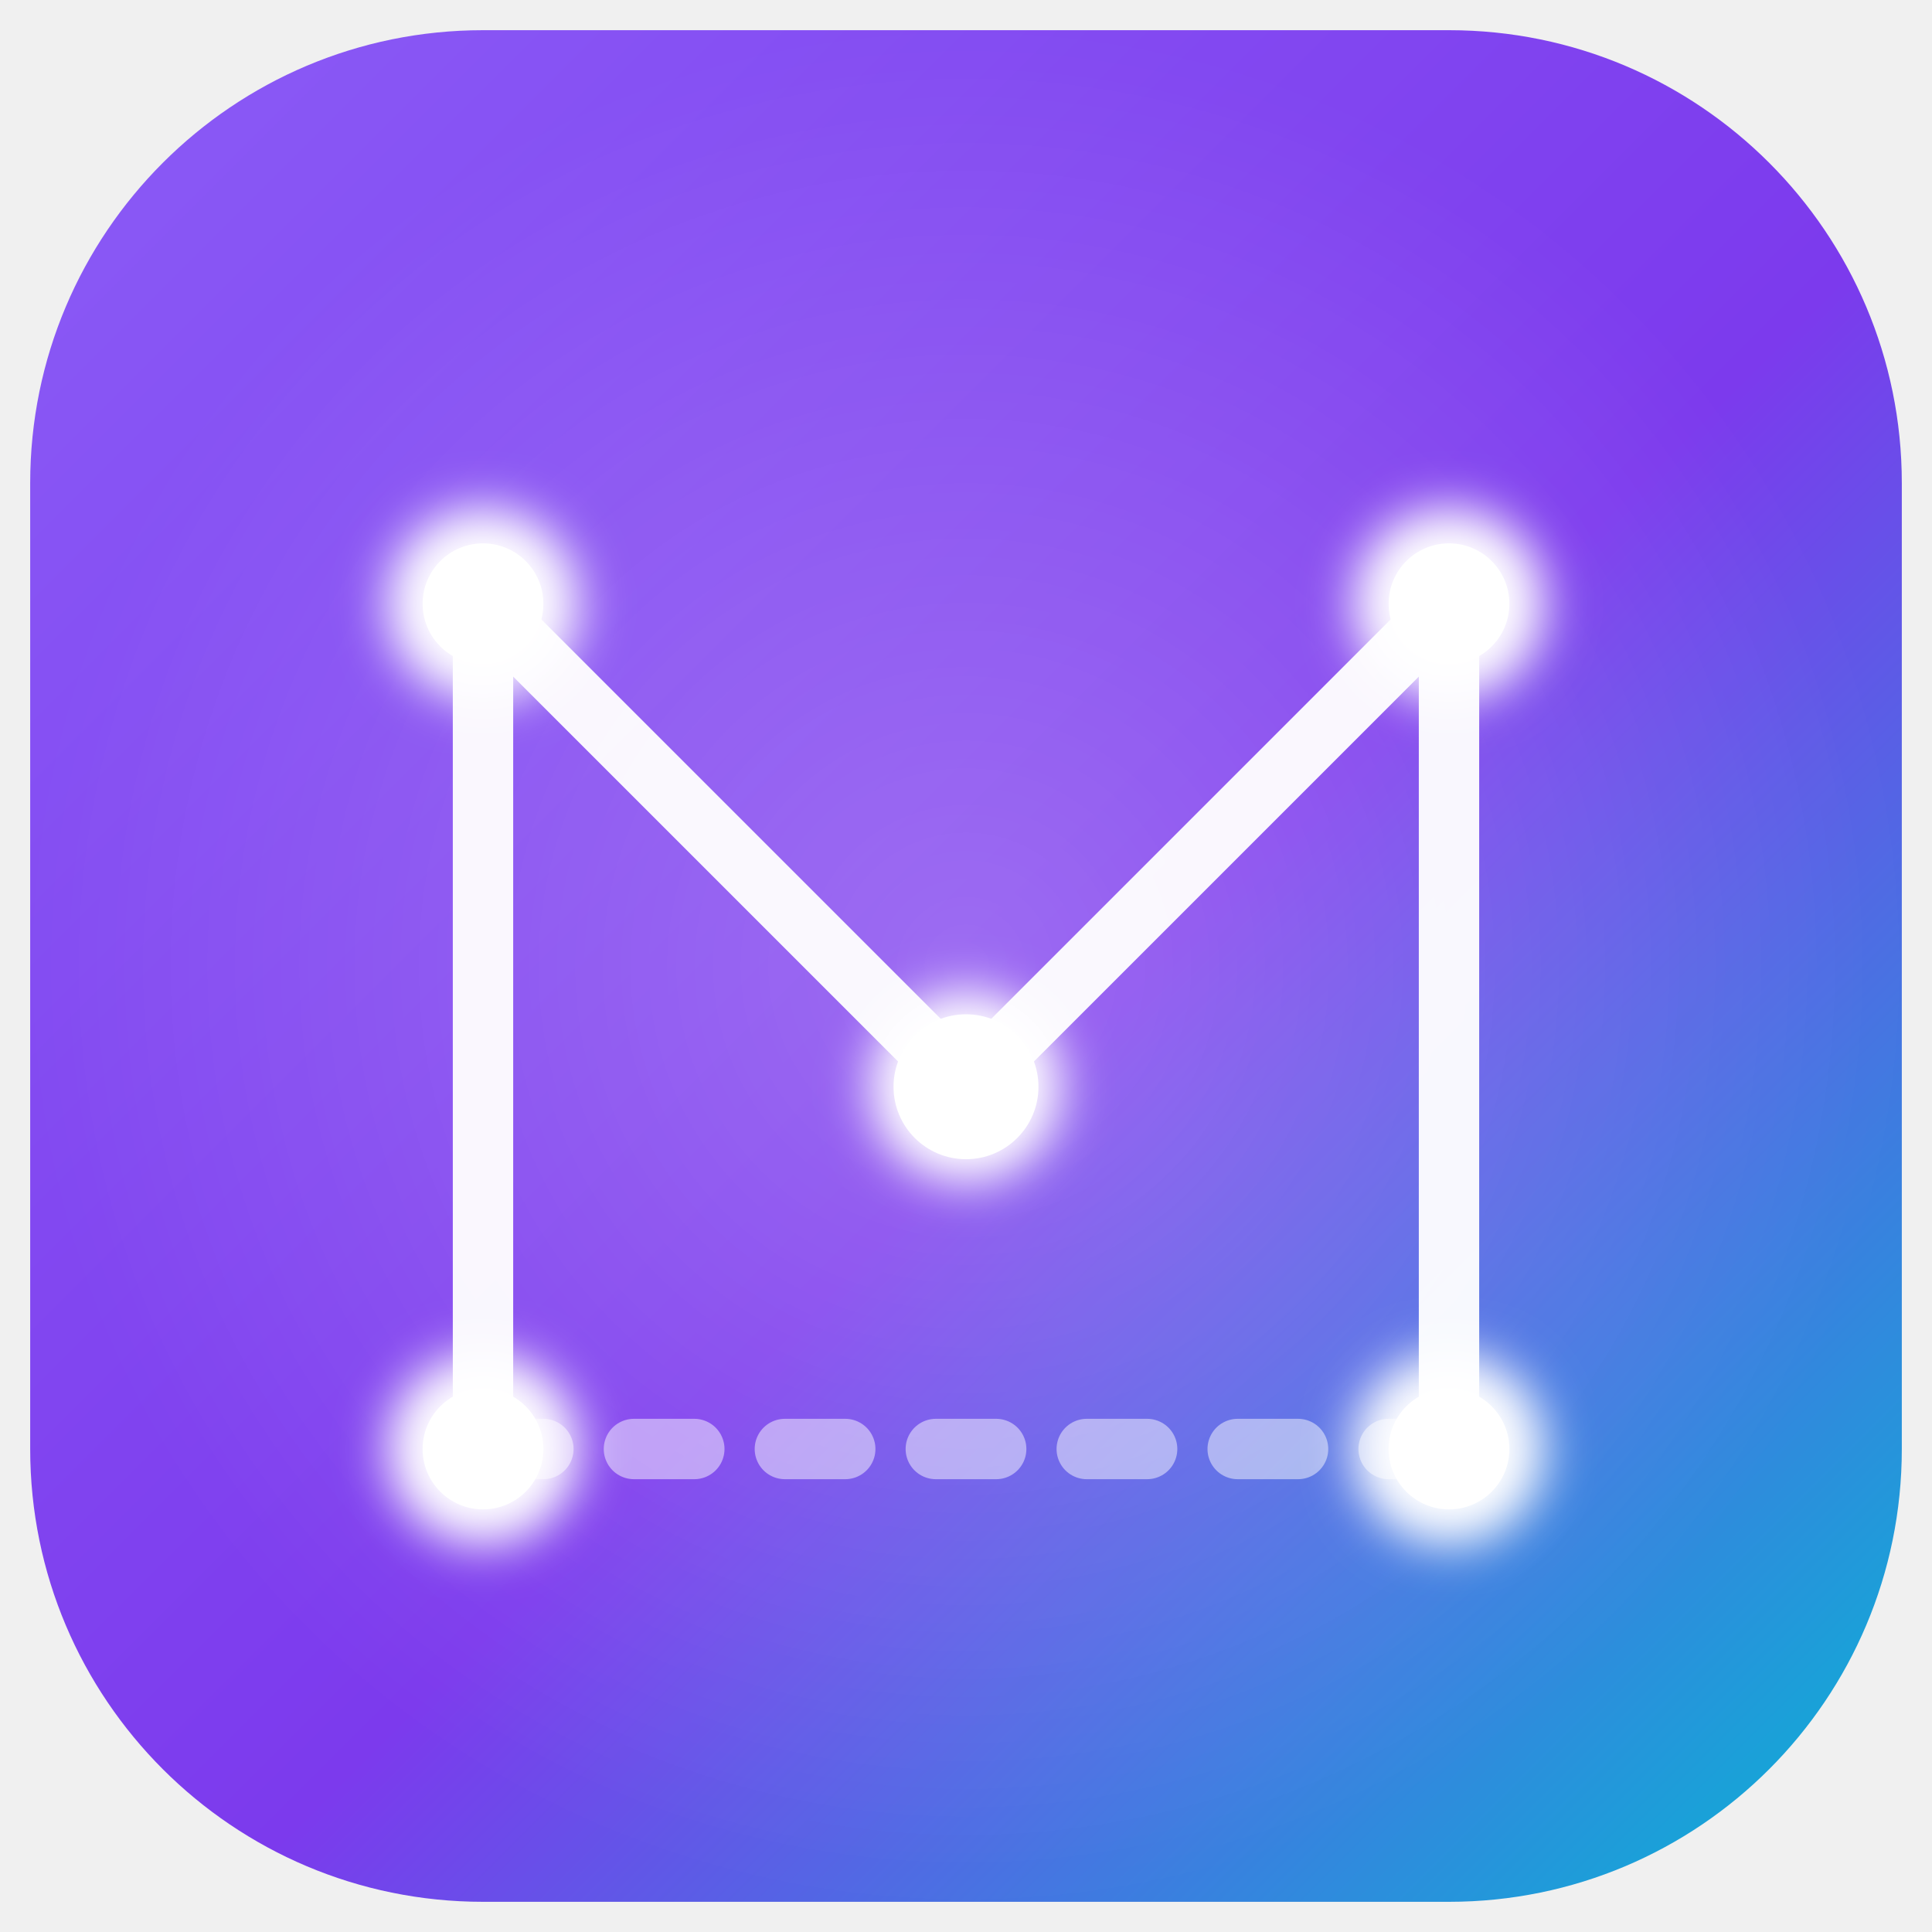
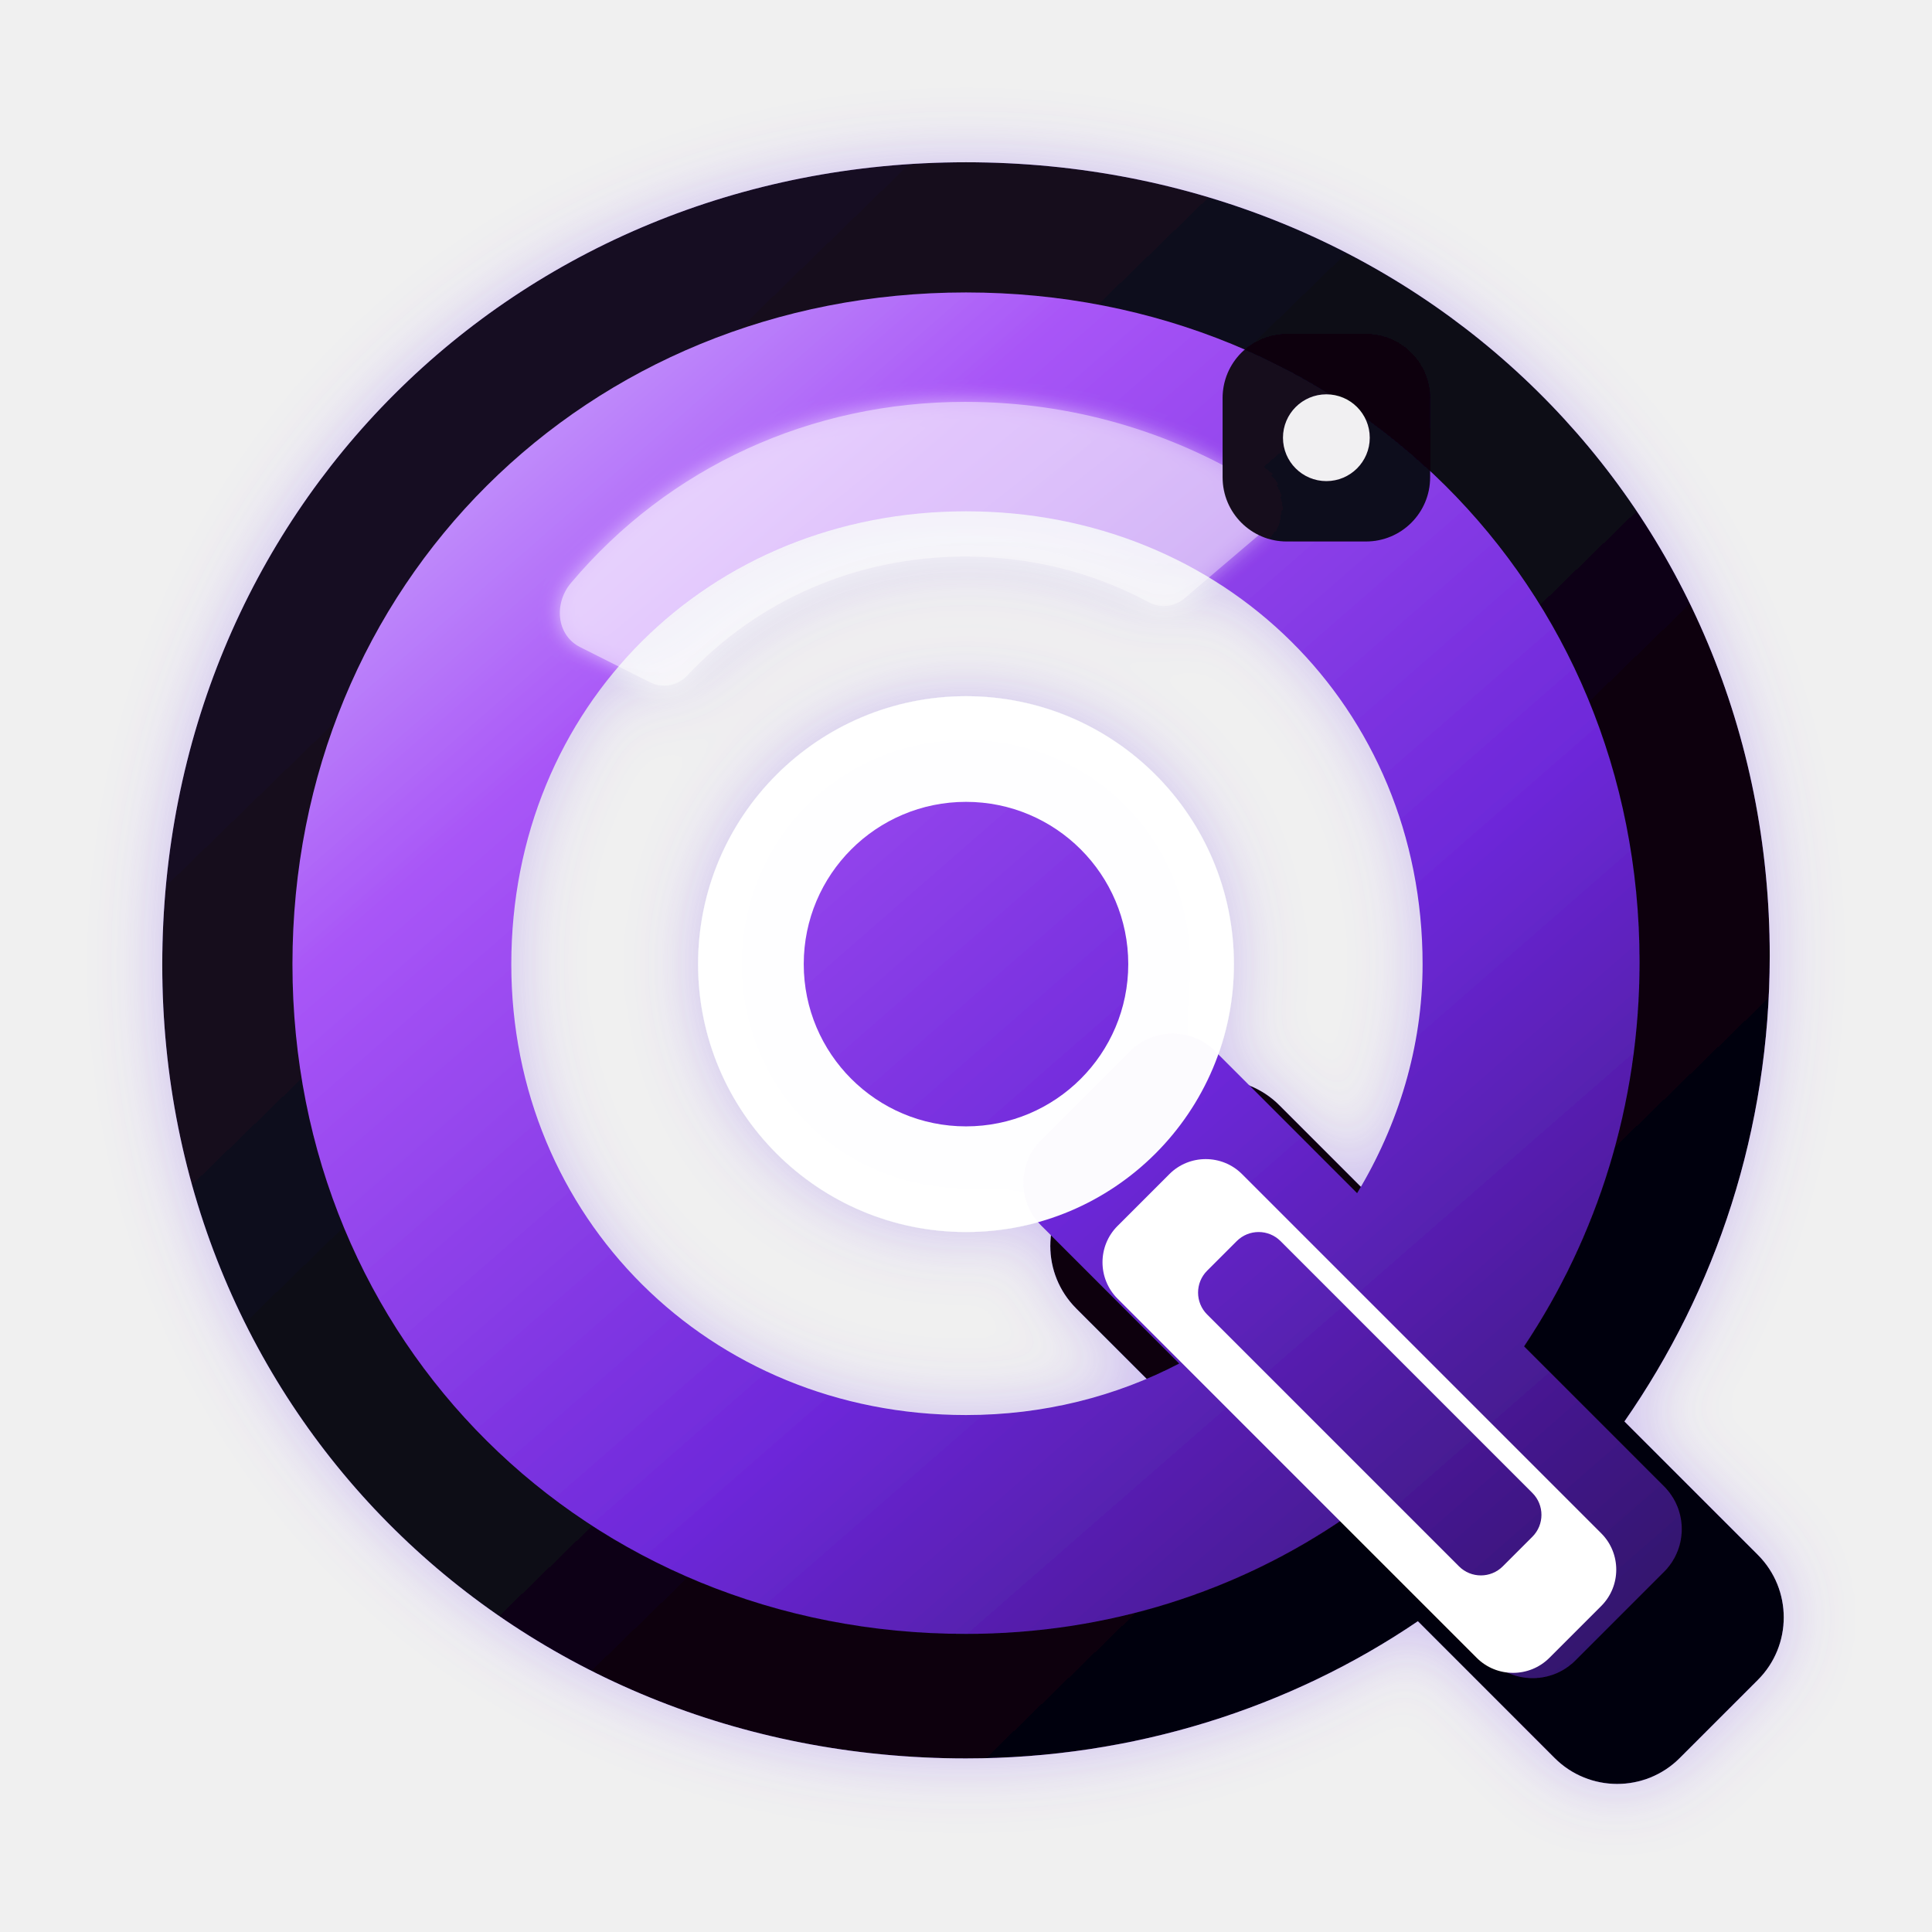
- <svg xmlns="http://www.w3.org/2000/svg" viewBox="0 0 64 64">
+ <svg xmlns="http://www.w3.org/2000/svg" width="1024" height="1024" viewBox="0 0 1024 1024" role="img" aria-label="Sleek purple, white and black transparent website logo">
  <defs>
-     <linearGradient id="bg" x1="0" y1="0" x2="1" y2="1">
-       <stop offset="0%" stop-color="#8b5cf6" />
-       <stop offset="55%" stop-color="#7c3aed" />
-       <stop offset="100%" stop-color="#06b6d4" />
+     <linearGradient id="purpleCore" x1="180" y1="120" x2="860" y2="900" gradientUnits="userSpaceOnUse">
+       <stop offset="0" stop-color="#D9C7FF" />
+       <stop offset="0.28" stop-color="#A855F7" />
+       <stop offset="0.62" stop-color="#6D28D9" />
+       <stop offset="1" stop-color="#2E1065" />
    </linearGradient>
-     <radialGradient id="glow" cx="0.5" cy="0.5" r="0.5">
-       <stop offset="0%" stop-color="white" stop-opacity="0.4" />
-       <stop offset="100%" stop-color="white" stop-opacity="0" />
-     </radialGradient>
-     <filter id="softglow" x="-20%" y="-20%" width="140%" height="140%">
-       <feGaussianBlur stdDeviation="0.8" />
+     <linearGradient id="whiteSheen" x1="250" y1="170" x2="720" y2="760" gradientUnits="userSpaceOnUse">
+       <stop offset="0" stop-color="#FFFFFF" stop-opacity="0.98" />
+       <stop offset="0.55" stop-color="#FFFFFF" stop-opacity="0.55" />
+       <stop offset="1" stop-color="#FFFFFF" stop-opacity="0.08" />
+     </linearGradient>
+     <linearGradient id="blackEdge" x1="150" y1="160" x2="830" y2="860" gradientUnits="userSpaceOnUse">
+       <stop offset="0" stop-color="#181025" />
+       <stop offset="1" stop-color="#030007" />
+     </linearGradient>
+     <filter id="softShadow" x="-20%" y="-20%" width="140%" height="140%">
+       <feDropShadow dx="0" dy="24" stdDeviation="30" flood-color="#000000" flood-opacity="0.38" />
+       <feDropShadow dx="0" dy="0" stdDeviation="18" flood-color="#8B5CF6" flood-opacity="0.34" />
+     </filter>
+     <filter id="innerGlow" x="-10%" y="-10%" width="120%" height="120%">
+       <feGaussianBlur stdDeviation="5" result="blur" />
+       <feComposite in="SourceGraphic" in2="blur" operator="over" />
    </filter>
  </defs>
-   <rect x="1" y="1" width="62" height="62" rx="15" fill="url(#bg)" />
-   <rect x="1" y="1" width="62" height="62" rx="15" fill="url(#glow)" opacity="0.6" />
-   <g stroke="white" stroke-width="2" stroke-linecap="round" stroke-linejoin="round" fill="none" opacity="0.95">
-     <line x1="16" y1="48" x2="16" y2="20" />
-     <line x1="16" y1="20" x2="32" y2="36" />
-     <line x1="32" y1="36" x2="48" y2="20" />
-     <line x1="48" y1="20" x2="48" y2="48" />
-     <line x1="16" y1="48" x2="48" y2="48" stroke-dasharray="2 3" opacity="0.5" />
-   </g>
-   <g fill="white" filter="url(#softglow)">
-     <circle cx="16" cy="48" r="3.2" />
-     <circle cx="16" cy="20" r="3.2" />
-     <circle cx="32" cy="36" r="3.2" />
-     <circle cx="48" cy="20" r="3.2" />
-     <circle cx="48" cy="48" r="3.2" />
-   </g>
-   <g fill="white">
-     <circle cx="16" cy="48" r="2" />
-     <circle cx="16" cy="20" r="2" />
-     <circle cx="32" cy="36" r="2.4" />
-     <circle cx="48" cy="20" r="2" />
-     <circle cx="48" cy="48" r="2" />
+   <g filter="url(#softShadow)">
+     <path fill="url(#blackEdge)" fill-rule="evenodd" d="M512 86c239.8 0 426 183.5 426 420.6 0 92.3-28.4 176.9-77 246.8l70.7 70.7c18.3 18.3 18.3 48 0 66.3l-41.4 41.4c-18.3 18.3-48 18.3-66.3 0l-72.5-72.5C683.9 905.2 600.8 932 512 932 272.2 932 86 748.5 86 511.4 86 271.9 272.2 86 512 86Zm0 128c-165.9 0-298 130.9-298 297.4 0 164.1 132.1 292.6 298 292.6 49.6 0 96.2-11.5 136.9-32l-78.5-78.5c-18.3-18.3-18.3-48 0-66.3l41.4-41.4c18.3-18.3 48-18.3 66.3 0l80.6 80.6c32.1-46.1 51.3-99.7 51.3-155C810 344.9 677.9 214 512 214Z" />
+     <path fill="url(#purpleCore)" fill-rule="evenodd" d="M512 155c201.3 0 357 154.5 357 354.9 0 75.8-22.5 145.7-61.2 203.7l74.2 74.2c12.5 12.5 12.5 32.8 0 45.3l-47 47c-12.5 12.5-32.8 12.5-45.3 0l-76.1-76.1C656.4 843.4 587.2 866 512 866 310.7 866 155 711.5 155 511.1 155 309.5 310.7 155 512 155Zm0 116c-136.5 0-241 103.5-241 240.1 0 133.9 104.5 238.9 241 238.9 41.1 0 79.4-9.8 113-27.3l-73.2-73.2c-12.5-12.5-12.5-32.8 0-45.3l47-47c12.5-12.5 32.8-12.5 45.3 0l75.2 75.2c21.8-36 34.7-77.6 34.7-121.3C754 374.5 648.5 271 512 271Z" />
+     <circle cx="512" cy="511" r="142" fill="#FFFFFF" opacity="0.98" />
+     <circle cx="512" cy="511" r="86" fill="url(#purpleCore)" />
+     <path fill="#FFFFFF" d="M619.8 622.3c10.6-10.6 27.9-10.6 38.5 0l190.4 190.4c10.6 10.6 10.6 27.9 0 38.5l-27.5 27.5c-10.6 10.6-27.9 10.6-38.5 0L592.3 688.3c-10.6-10.6-10.6-27.9 0-38.5l27.5-27.5Z" />
+     <path fill="url(#purpleCore)" d="M655.5 657.8c6.4-6.4 16.8-6.4 23.2 0l133.5 133.5c6.4 6.4 6.4 16.8 0 23.2l-15.7 15.7c-6.4 6.4-16.8 6.4-23.2 0L639.8 696.7c-6.4-6.4-6.4-16.8 0-23.2l15.7-15.7Z" />
+     <path fill="url(#whiteSheen)" opacity="0.7" filter="url(#innerGlow)" d="M302.7 308.9C354.6 247.3 430 213 511.5 213c56.3 0 108.8 15.7 153.6 43.2 9.8 6 10.9 19.9 2.2 27.3l-39.7 33.8c-5.3 4.5-12.8 5.1-18.9 1.8-28.7-15.5-61.9-24.1-97.2-24.1-57.3 0-109.9 23.1-147.4 63.2-5 5.3-12.9 6.7-19.4 3.5l-37.2-18.7c-12.7-6.4-14-23.3-4.8-34.1Z" />
+     <path fill="#07020D" opacity="0.92" d="M724 177c18.8 0 34 15.2 34 34v42c0 18.8-15.2 34-34 34h-42c-18.8 0-34-15.2-34-34v-42c0-18.8 15.2-34 34-34h42Z" />
+     <circle cx="703" cy="232" r="23" fill="#FFFFFF" opacity="0.94" />
  </g>
</svg>
